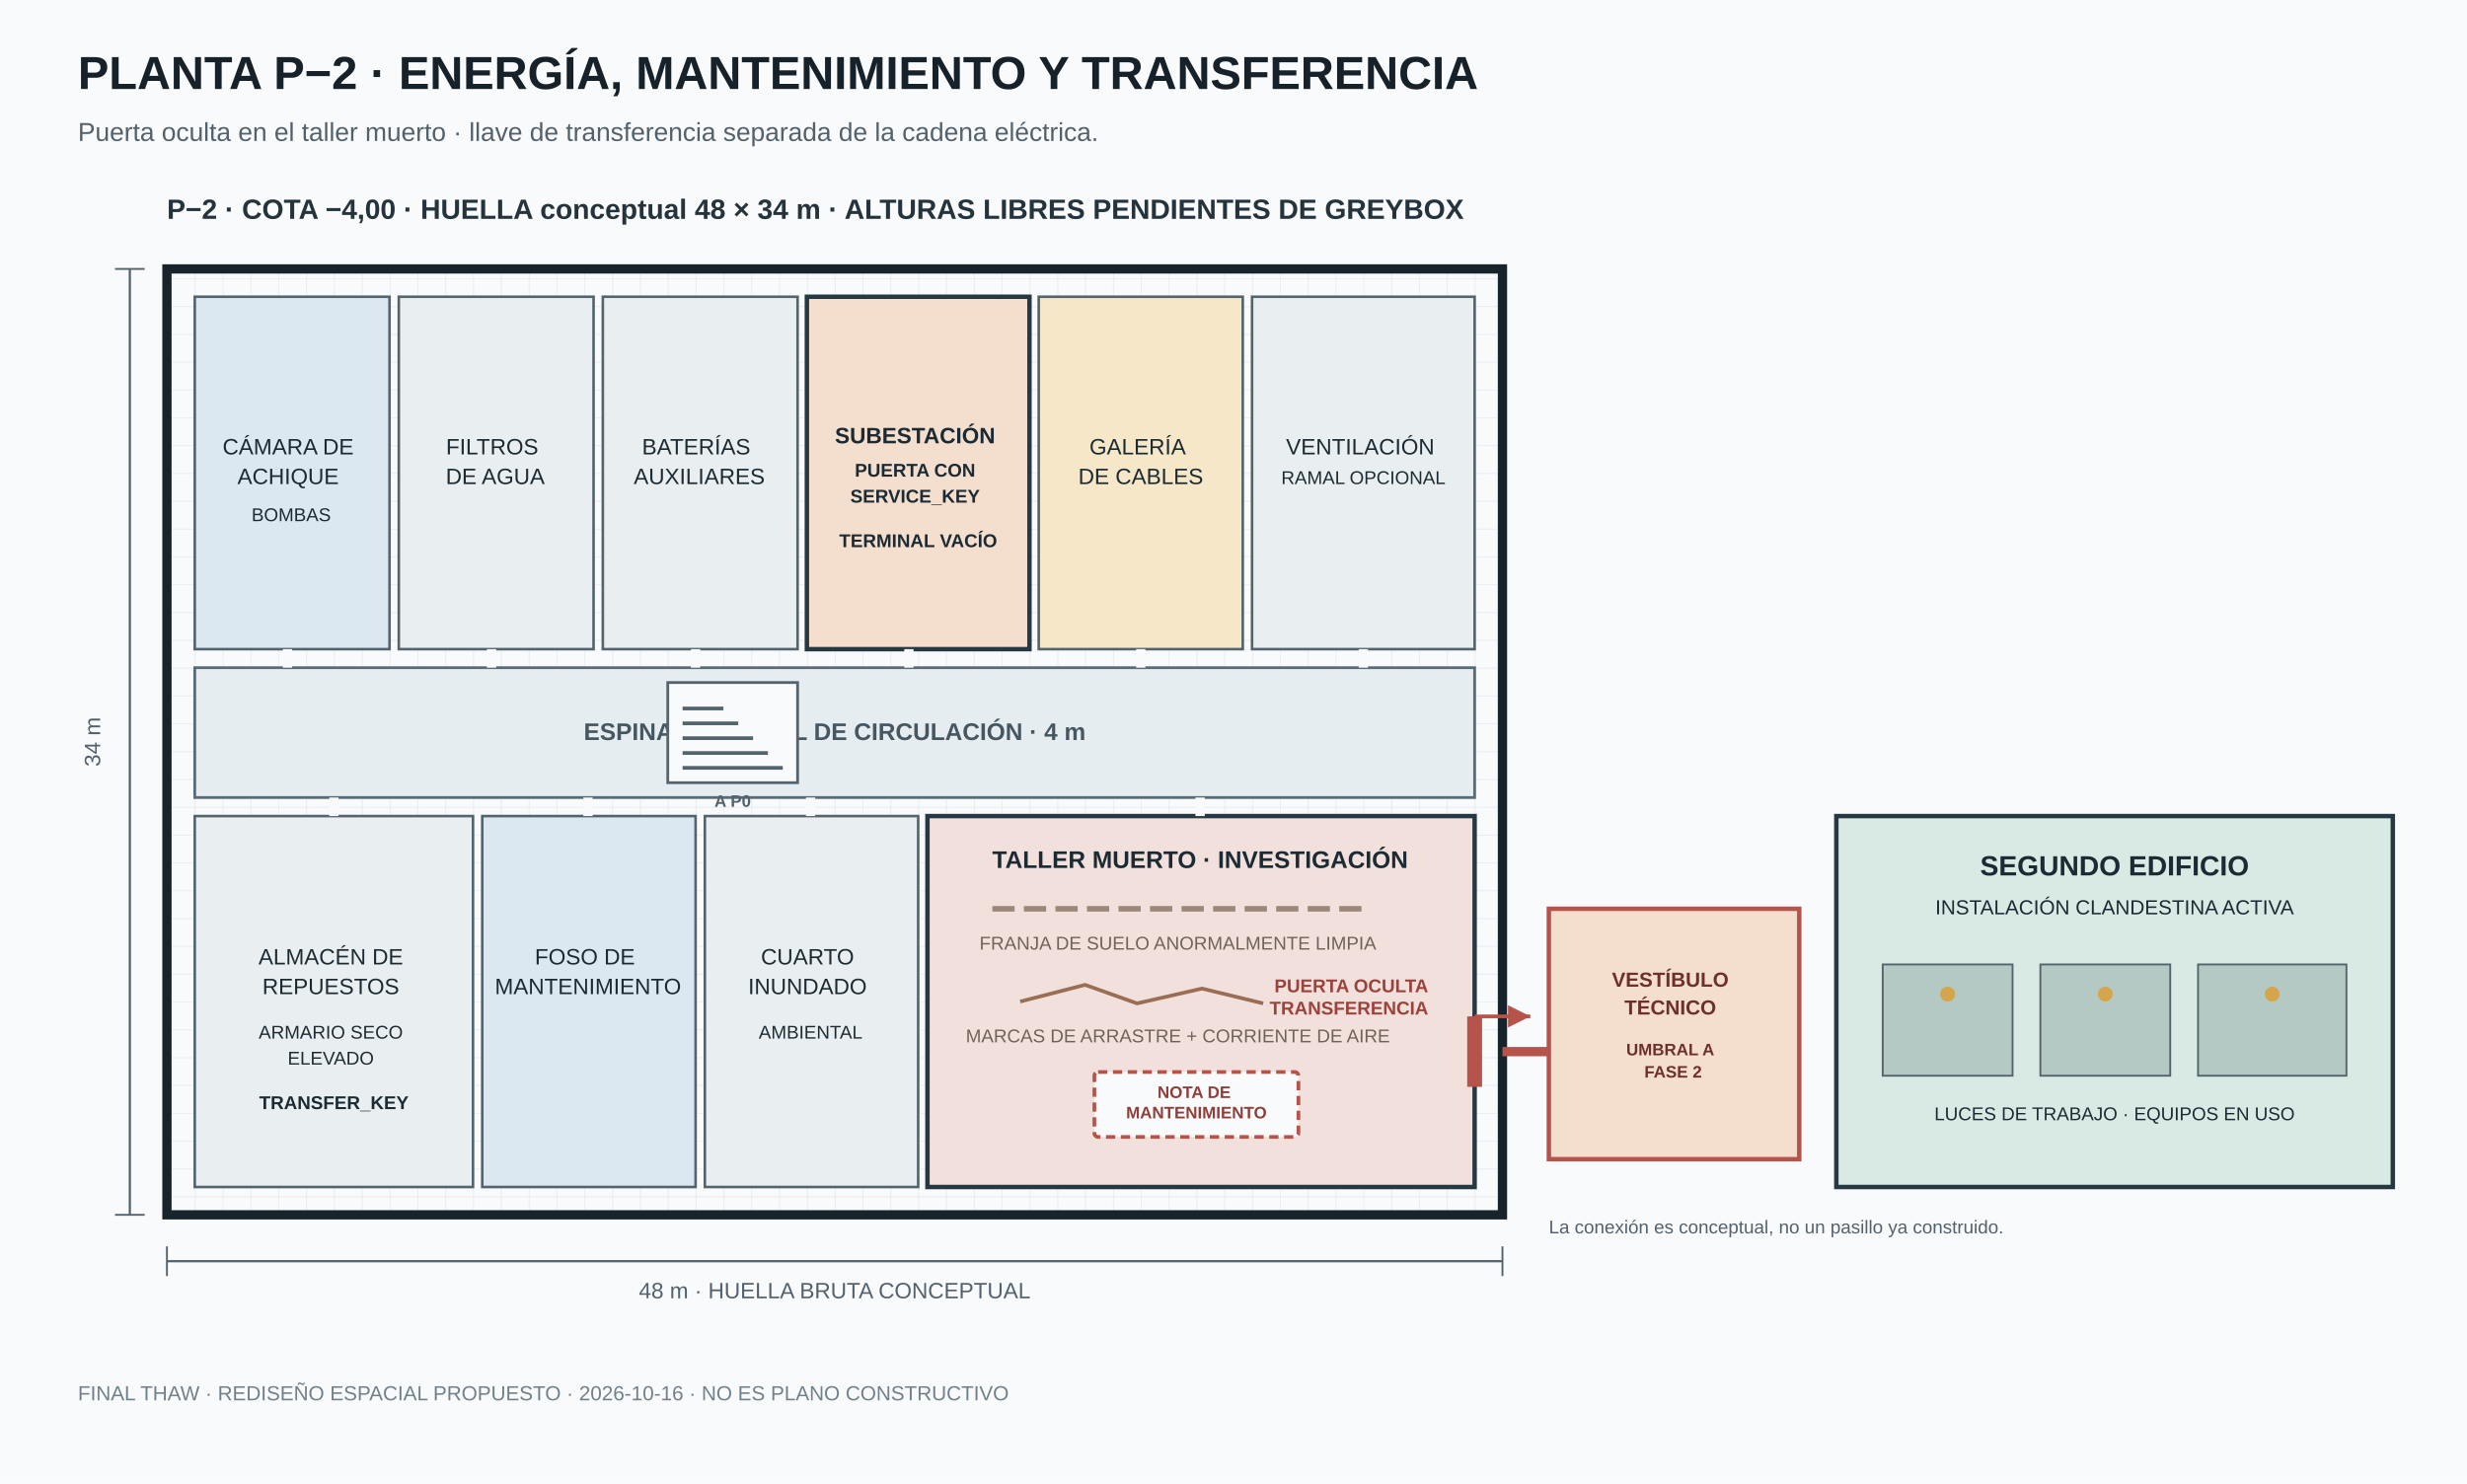
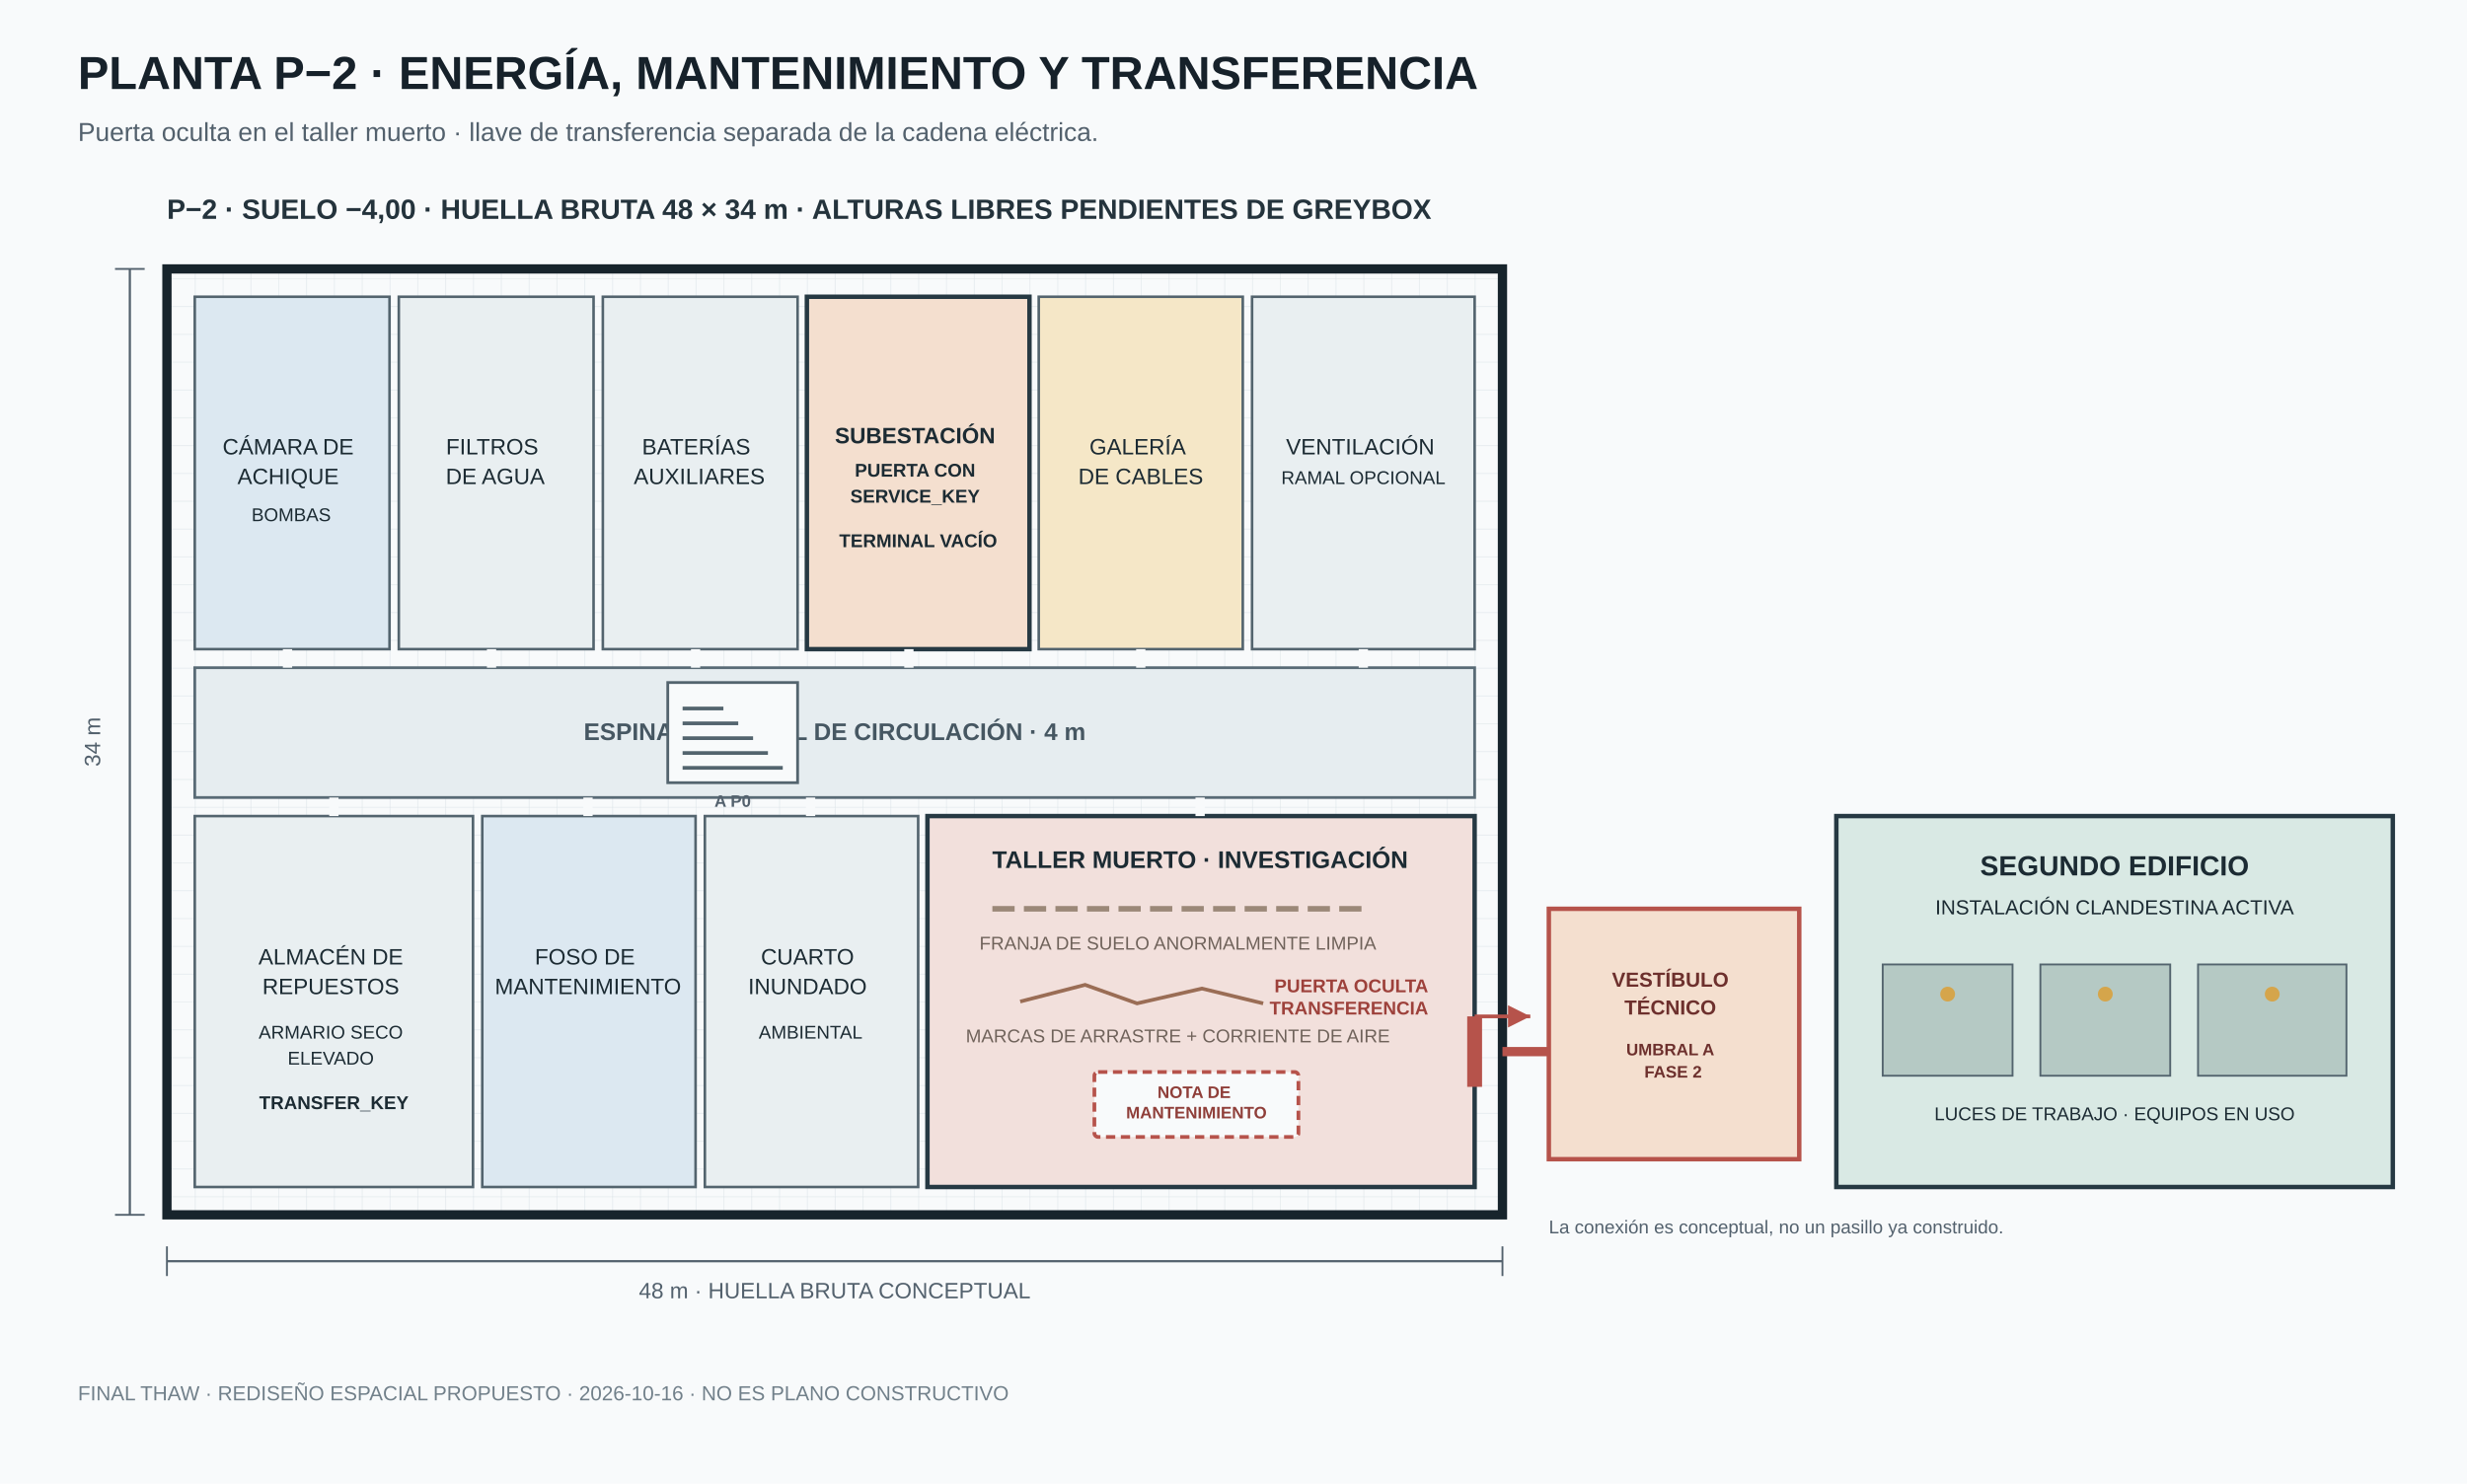
<svg xmlns="http://www.w3.org/2000/svg" viewBox="0 0 1330 800" role="img" aria-label="Planta conceptual P−2 con puerta de transferencia oculta en el taller muerto y vestíbulo del edificio clandestino">
  <defs>
    <pattern id="grid" width="15" height="15" patternUnits="userSpaceOnUse">
      <path d="M15 0H0V15" fill="none" stroke="#dce3e8" stroke-width=".55" />
    </pattern>
    <marker id="arrow" markerWidth="8" markerHeight="8" refX="6" refY="3" orient="auto">
      <path d="M0,0 L6,3 L0,6 Z" fill="#b6534b" />
    </marker>
  </defs>
  <rect width="1330" height="800" fill="#f8fafb" />
  <text x="42" y="48" font-family="Arial,sans-serif" font-size="25" font-weight="700" fill="#16212a">PLANTA P−2 · ENERGÍA, MANTENIMIENTO Y TRANSFERENCIA</text>
  <text x="42" y="76" font-family="Arial,sans-serif" font-size="14" fill="#53616d">Puerta oculta en el taller muerto · llave de transferencia separada de la cadena eléctrica.</text>
-   <text x="90" y="118" font-family="Arial,sans-serif" font-size="15" font-weight="700" fill="#24333c">P−2 · COTA −4,00 · HUELLA conceptual 48 × 34 m · ALTURAS LIBRES PENDIENTES DE GREYBOX</text>
+   <text x="90" y="118" font-family="Arial,sans-serif" font-size="15" font-weight="700" fill="#24333c">P−2 · SUELO −4,00 · HUELLA BRUTA 48 × 34 m · ALTURAS LIBRES PENDIENTES DE GREYBOX</text>
  <rect x="90" y="145" width="720" height="510" fill="url(#grid)" stroke="#17242c" stroke-width="5" />
  <rect x="105" y="360" width="690" height="70" fill="#e6edf0" stroke="#596b76" stroke-width="1.5" />
  <text x="450" y="399" text-anchor="middle" font-family="Arial,sans-serif" font-size="13" font-weight="700" fill="#465762">ESPINA PRINCIPAL DE CIRCULACIÓN · 4 m</text>
  <rect x="360" y="368" width="70" height="54" fill="#f8fafb" stroke="#53646e" stroke-width="1.5" />
  <path d="M368 414 h54 M368 406 h46 M368 398 h38 M368 390 h30 M368 382 h22" stroke="#53646e" stroke-width="2" />
  <text x="395" y="435" text-anchor="middle" font-family="Arial,sans-serif" font-size="9" font-weight="700" fill="#53616d">A P0</text>
  <rect x="105" y="160" width="105" height="190" fill="#dce8f1" stroke="#53646e" stroke-width="1.4" />
  <text x="157" y="245" text-anchor="middle" font-family="Arial,sans-serif" font-size="12" fill="#1c2b33">
    <tspan x="157">CÁMARA DE</tspan>
    <tspan x="157" dy="16">ACHIQUE</tspan>
    <tspan x="157" dy="20" font-size="10">BOMBAS</tspan>
  </text>
  <rect x="215" y="160" width="105" height="190" fill="#e9eff1" stroke="#53646e" stroke-width="1.4" />
  <text x="267" y="245" text-anchor="middle" font-family="Arial,sans-serif" font-size="12" fill="#1c2b33">
    <tspan x="267">FILTROS</tspan>
    <tspan x="267" dy="16">DE AGUA</tspan>
  </text>
  <rect x="325" y="160" width="105" height="190" fill="#e9eff1" stroke="#53646e" stroke-width="1.4" />
  <text x="377" y="245" text-anchor="middle" font-family="Arial,sans-serif" font-size="12" fill="#1c2b33">
    <tspan x="377">BATERÍAS</tspan>
    <tspan x="377" dy="16">AUXILIARES</tspan>
  </text>
  <rect x="435" y="160" width="120" height="190" fill="#f4dfcf" stroke="#263943" stroke-width="2.4" />
  <text x="495" y="239" text-anchor="middle" font-family="Arial,sans-serif" font-size="12" font-weight="700" fill="#1c2b33">
    <tspan x="495">SUBESTACIÓN</tspan>
    <tspan x="495" dy="18" font-size="10">PUERTA CON</tspan>
    <tspan x="495" dy="14" font-size="10">SERVICE_KEY</tspan>
    <tspan x="495" dy="24" font-size="10">TERMINAL VACÍO</tspan>
  </text>
  <rect x="560" y="160" width="110" height="190" fill="#f5e7c7" stroke="#53646e" stroke-width="1.4" />
  <text x="615" y="245" text-anchor="middle" font-family="Arial,sans-serif" font-size="12" fill="#1c2b33">
    <tspan x="615">GALERÍA</tspan>
    <tspan x="615" dy="16">DE CABLES</tspan>
  </text>
  <rect x="675" y="160" width="120" height="190" fill="#e9eff1" stroke="#53646e" stroke-width="1.4" />
  <text x="735" y="245" text-anchor="middle" font-family="Arial,sans-serif" font-size="12" fill="#1c2b33">
    <tspan x="735">VENTILACIÓN</tspan>
    <tspan x="735" dy="16" font-size="10">RAMAL OPCIONAL</tspan>
  </text>
  <rect x="105" y="440" width="150" height="200" fill="#e9eff1" stroke="#53646e" stroke-width="1.4" />
  <text x="180" y="520" text-anchor="middle" font-family="Arial,sans-serif" font-size="12" fill="#1c2b33">
    <tspan x="180">ALMACÉN DE</tspan>
    <tspan x="180" dy="16">REPUESTOS</tspan>
    <tspan x="180" dy="24" font-size="10">ARMARIO SECO</tspan>
    <tspan x="180" dy="14" font-size="10">ELEVADO</tspan>
    <tspan x="180" dy="24" font-size="10" font-weight="700">TRANSFER_KEY</tspan>
  </text>
  <rect x="260" y="440" width="115" height="200" fill="#dce8f1" stroke="#53646e" stroke-width="1.4" />
  <text x="317" y="520" text-anchor="middle" font-family="Arial,sans-serif" font-size="12" fill="#1c2b33">
    <tspan x="317">FOSO DE</tspan>
    <tspan x="317" dy="16">MANTENIMIENTO</tspan>
  </text>
  <rect x="380" y="440" width="115" height="200" fill="#e9eff1" stroke="#53646e" stroke-width="1.4" />
  <text x="437" y="520" text-anchor="middle" font-family="Arial,sans-serif" font-size="12" fill="#1c2b33">
    <tspan x="437">CUARTO</tspan>
    <tspan x="437" dy="16">INUNDADO</tspan>
    <tspan x="437" dy="24" font-size="10">AMBIENTAL</tspan>
  </text>
  <rect x="500" y="440" width="295" height="200" fill="#f2e0dc" stroke="#263943" stroke-width="2.4" />
  <text x="647" y="468" text-anchor="middle" font-family="Arial,sans-serif" font-size="13" font-weight="700" fill="#1c2b33">TALLER MUERTO · INVESTIGACIÓN</text>
  <path d="M535 490 L735 490" stroke="#9b8878" stroke-width="3" stroke-dasharray="12 5" />
  <text x="635" y="512" text-anchor="middle" font-family="Arial,sans-serif" font-size="10" fill="#6f625a">FRANJA DE SUELO ANORMALMENTE LIMPIA</text>
  <path d="M550 540 l35 -9 l28 10 l35 -8 l33 8" fill="none" stroke="#9a6d55" stroke-width="2" />
  <text x="635" y="562" text-anchor="middle" font-family="Arial,sans-serif" font-size="10" fill="#6f625a">MARCAS DE ARRASTRE + CORRIENTE DE AIRE</text>
  <rect x="590" y="578" width="110" height="35" rx="2" fill="#f8fafb" stroke="#b6534b" stroke-width="2" stroke-dasharray="5 3" />
  <text x="645" y="592" text-anchor="middle" font-family="Arial,sans-serif" font-size="9" font-weight="700" fill="#8f3e39">
    <tspan x="645">NOTA DE</tspan>
    <tspan x="645" dy="11">MANTENIMIENTO</tspan>
  </text>
  <path d="M155 350 v10 M265 350 v10 M375 350 v10 M490 350 v10 M615 350 v10 M735 350 v10" stroke="#f8fafb" stroke-width="5" />
  <path d="M180 430 v10 M317 430 v10 M437 430 v10 M647 430 v10" stroke="#f8fafb" stroke-width="5" />
  <path d="M795 548 v38" stroke="#b6534b" stroke-width="8" />
  <path d="M795 548 L825 548" stroke="#b6534b" stroke-width="2" marker-end="url(#arrow)" />
  <text x="770" y="535" text-anchor="end" font-family="Arial,sans-serif" font-size="10" font-weight="700" fill="#9d413b">PUERTA OCULTA</text>
  <text x="770" y="547" text-anchor="end" font-family="Arial,sans-serif" font-size="10" font-weight="700" fill="#9d413b">TRANSFERENCIA</text>
  <rect x="835" y="490" width="135" height="135" fill="#f4dfcf" stroke="#b6534b" stroke-width="2.4" />
  <text x="902" y="532" text-anchor="middle" font-family="Arial,sans-serif" font-size="11" font-weight="700" fill="#6d302d">
    <tspan x="902">VESTÍBULO</tspan>
    <tspan x="902" dy="15">TÉCNICO</tspan>
    <tspan x="902" dy="22" font-size="9">UMBRAL A</tspan>
    <tspan x="902" dy="12" font-size="9">FASE 2</tspan>
  </text>
  <path d="M810 567 H835" stroke="#b6534b" stroke-width="5" />
  <rect x="990" y="440" width="300" height="200" fill="#d9e9e4" stroke="#263943" stroke-width="2.4" />
  <text x="1140" y="472" text-anchor="middle" font-family="Arial,sans-serif" font-size="15" font-weight="700" fill="#1c2b33">SEGUNDO EDIFICIO</text>
  <text x="1140" y="493" text-anchor="middle" font-family="Arial,sans-serif" font-size="11" fill="#1c2b33">INSTALACIÓN CLANDESTINA ACTIVA</text>
  <rect x="1015" y="520" width="70" height="60" fill="#b5c9c4" stroke="#53646e" />
  <rect x="1100" y="520" width="70" height="60" fill="#b5c9c4" stroke="#53646e" />
  <rect x="1185" y="520" width="80" height="60" fill="#b5c9c4" stroke="#53646e" />
  <circle cx="1050" cy="536" r="4" fill="#d5a54b" />
  <circle cx="1135" cy="536" r="4" fill="#d5a54b" />
  <circle cx="1225" cy="536" r="4" fill="#d5a54b" />
  <text x="1140" y="604" text-anchor="middle" font-family="Arial,sans-serif" font-size="10" fill="#1c2b33">LUCES DE TRABAJO · EQUIPOS EN USO</text>
  <line x1="90" y1="680" x2="810" y2="680" stroke="#53616d" stroke-width="1.2" />
  <line x1="90" y1="672" x2="90" y2="688" stroke="#53616d" />
  <line x1="810" y1="672" x2="810" y2="688" stroke="#53616d" />
  <text x="450" y="700" text-anchor="middle" font-family="Arial,sans-serif" font-size="12" fill="#53616d">48 m · HUELLA BRUTA CONCEPTUAL</text>
  <line x1="70" y1="145" x2="70" y2="655" stroke="#53616d" stroke-width="1.2" />
  <line x1="62" y1="145" x2="78" y2="145" stroke="#53616d" />
  <line x1="62" y1="655" x2="78" y2="655" stroke="#53616d" />
  <text x="54" y="400" transform="rotate(-90 54 400)" text-anchor="middle" font-family="Arial,sans-serif" font-size="12" fill="#53616d">34 m</text>
  <text x="835" y="665" font-family="Arial,sans-serif" font-size="10" fill="#53616d">La conexión es conceptual, no un pasillo ya construido.</text>
  <text x="42" y="755" font-family="Arial,sans-serif" font-size="11" fill="#71808a">FINAL THAW · REDISEÑO ESPACIAL PROPUESTO · 2026-10-16 · NO ES PLANO CONSTRUCTIVO</text>
</svg>
